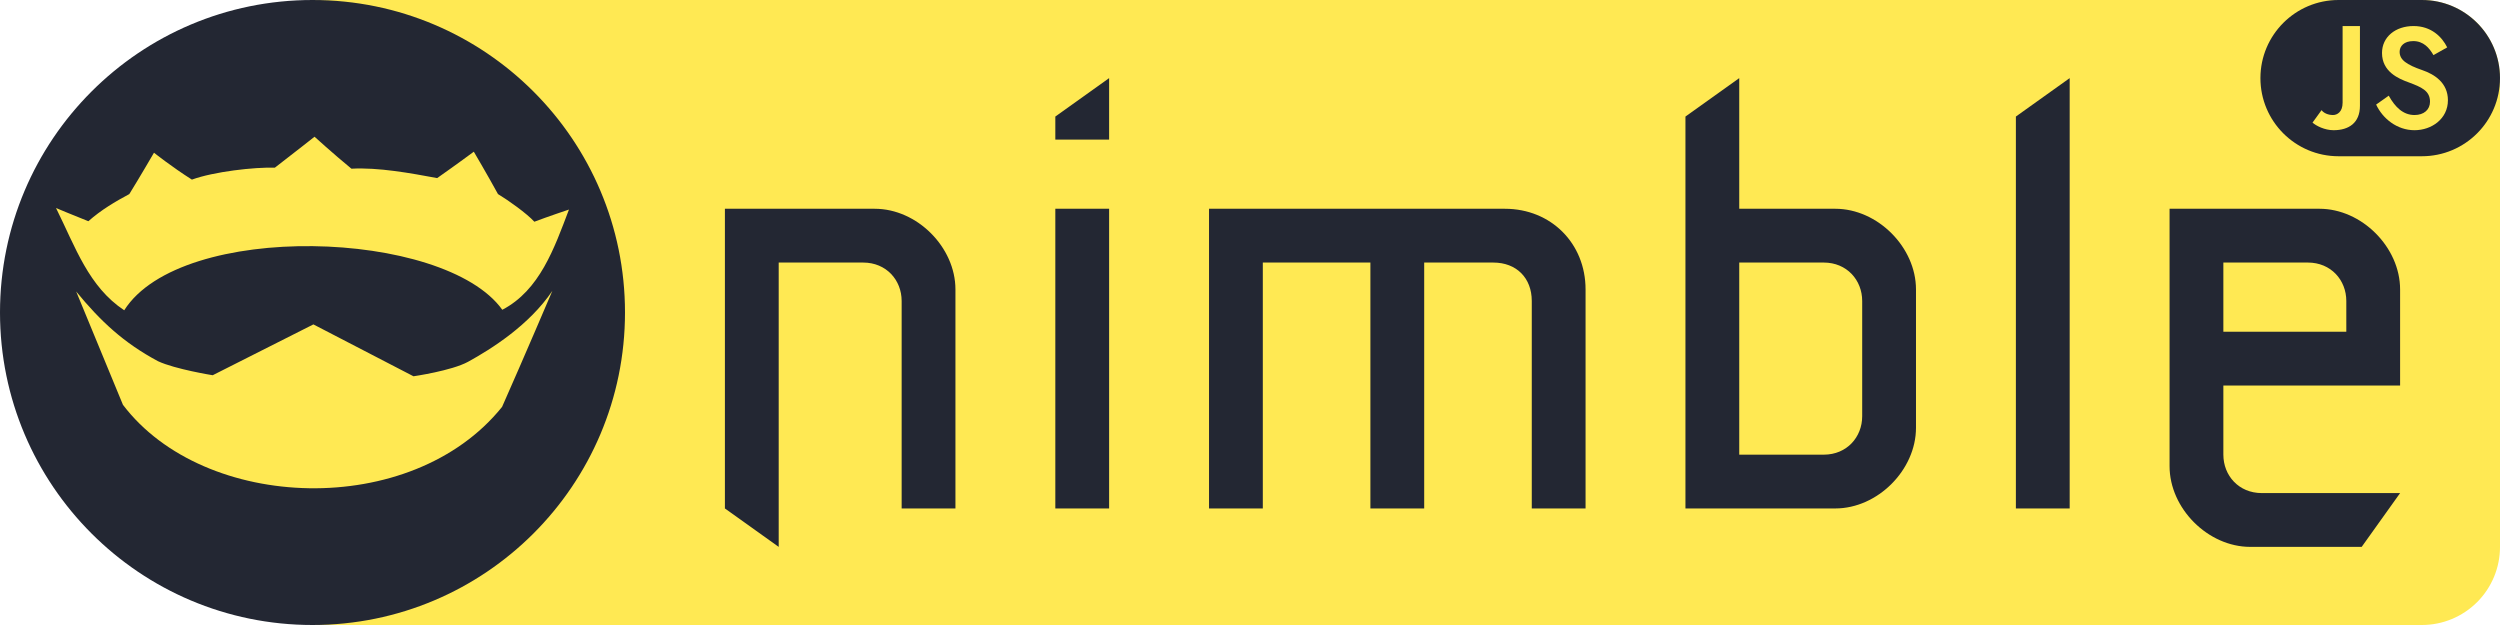
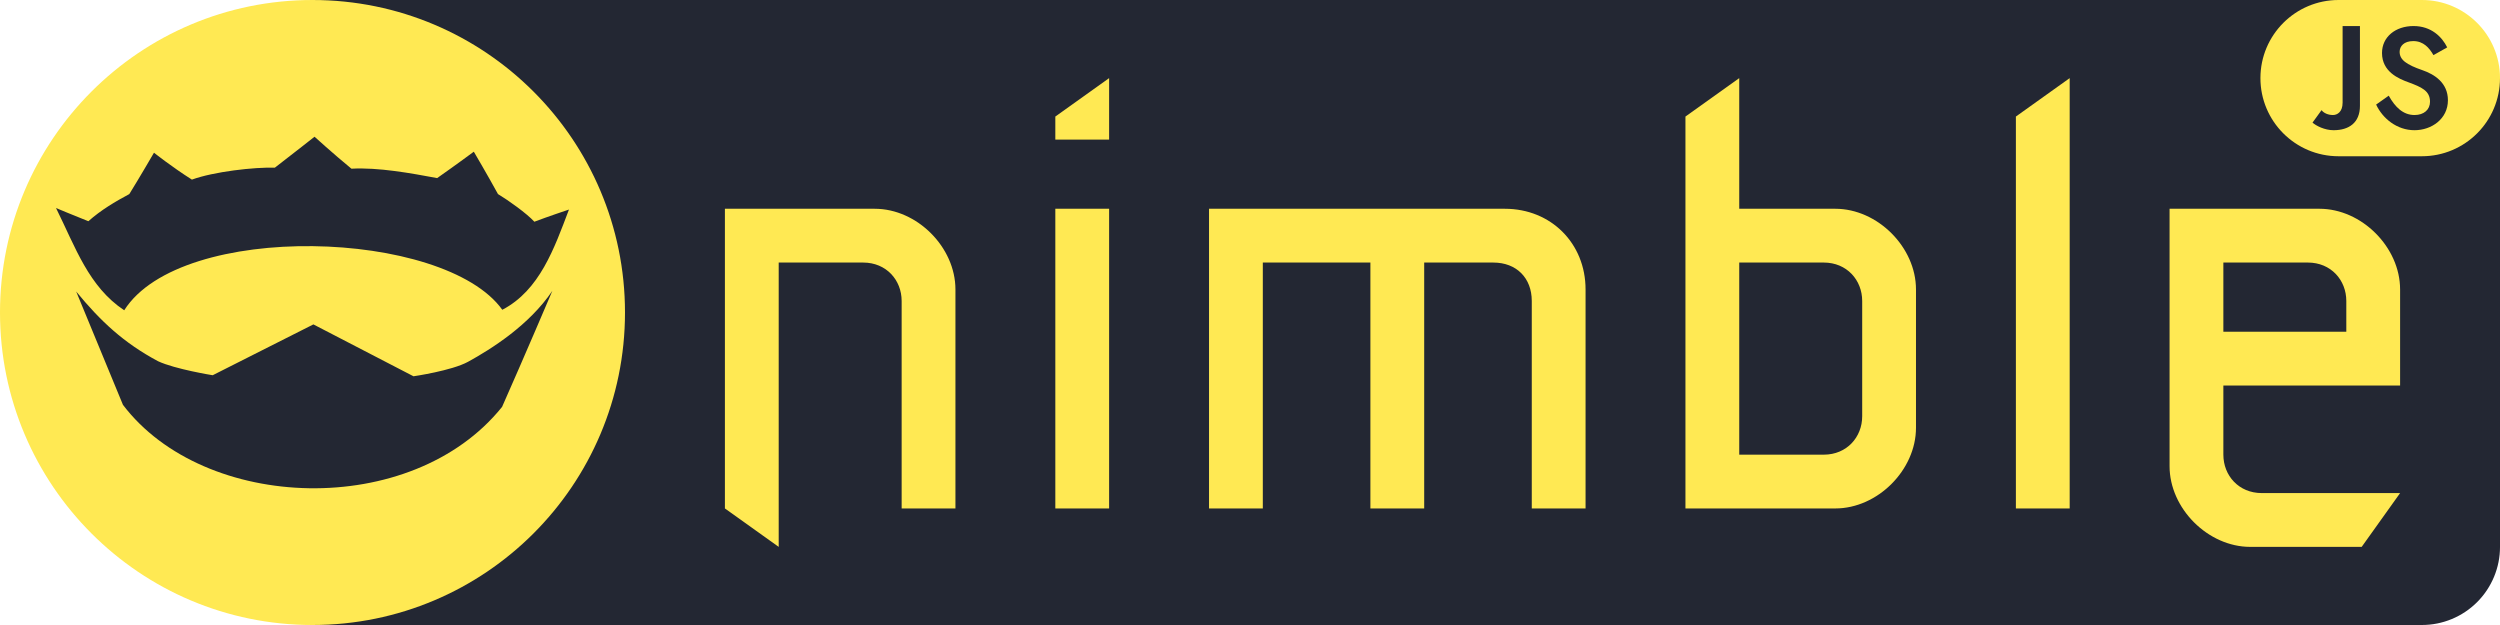
<svg xmlns="http://www.w3.org/2000/svg" width="100%" height="100%" viewBox="0 0 192 48" version="1.1" xml:space="preserve" style="fill-rule:evenodd;clip-rule:evenodd;stroke-linejoin:round;stroke-miterlimit:2;">
+   <path id="background" d="M192.001,6C192.001,15.222 192.001,32.778 192.001,42C192.001,43.591 191.368,45.117 190.243,46.243C189.118,47.368 187.592,48 186.001,48L24,48L24,0C24,0 156.033,0 186.001,0C186.001,0 180.001,0 180.001,0L180.001,6L192.001,6Z" style="fill:rgb(35,39,51);" />
  <g id="nimble-tag-2" transform="matrix(0.719101,0,0,0.75,0,0)">
    <rect x="0" y="0" width="267" height="64" style="fill:none;" />
    <clipPath id="_clip1">
      <rect x="0" y="0" width="267" height="64" />
    </clipPath>
    <g clip-path="url(#_clip1)">
-       <g id="background" transform="matrix(1.34268,0,0,1.33333,1.15076,0)">
-         <path d="M198,6C198,4.409 197.345,2.883 196.18,1.757C195.014,0.632 193.434,0 191.786,0C160.748,0 24,0 24,0L24,48L191.786,48C193.434,48 195.014,47.368 196.18,46.243C197.345,45.117 198,43.591 198,42C198,32.778 198,15.222 198,6Z" style="fill:rgb(255,233,83);" />
-       </g>
      <g id="text" transform="matrix(0.28125,0,0,0.28125,77.4189,8)">
        <g id="n" transform="matrix(3.64754,0,0,3.49727,-2261,-1669.21)">
-           <path d="M619.871,522.09L619.871,490.89L635.471,490.89C639.871,490.89 643.871,494.89 643.871,499.29C643.871,503.69 643.871,522.09 643.871,522.09L638.271,522.09C638.271,522.09 638.271,507.69 638.271,500.49C638.271,498.315 636.671,496.49 634.271,496.49L625.471,496.49L625.471,526.09L619.871,522.09Z" style="fill:rgb(35,39,51);fill-rule:nonzero;" />
+           <path d="M619.871,522.09L619.871,490.89L635.471,490.89C639.871,490.89 643.871,494.89 643.871,499.29C643.871,503.69 643.871,522.09 643.871,522.09L638.271,522.09C638.271,522.09 638.271,507.69 638.271,500.49C638.271,498.315 636.671,496.49 634.271,496.49L625.471,496.49L625.471,526.09L619.871,522.09Z" style="fill:rgb(255,233,83);fill-rule:nonzero;" />
        </g>
        <g id="i" transform="matrix(3.64754,0,0,3.49727,-320.984,-3.46725e-07)">
-           <path d="M128,44.8L122.4,44.8L122.4,13.6L128,13.6L128,44.8ZM122.4,6.4L128,6.4L128,0L122.4,4L122.4,6.4Z" style="fill:rgb(35,39,51);fill-rule:nonzero;" />
+           <path d="M128,44.8L122.4,44.8L122.4,13.6L128,13.6L128,44.8ZM122.4,6.4L128,6.4L128,0L122.4,4L122.4,6.4Z" style="fill:rgb(255,233,83);fill-rule:nonzero;" />
        </g>
        <g id="m" transform="matrix(3.64754,0,0,3.49727,-2261,-1669.21)">
-           <path d="M675.871,522.09L670.271,522.09L670.271,490.89L701.071,490.89C705.871,490.89 709.471,494.49 709.471,499.29L709.471,522.09L703.871,522.09L703.871,500.49C703.871,498.09 702.271,496.49 699.871,496.49L692.671,496.49L692.671,522.09L687.071,522.09L687.071,496.49L675.871,496.49L675.871,522.09Z" style="fill:rgb(35,39,51);fill-rule:nonzero;" />
+           <path d="M675.871,522.09L670.271,522.09L670.271,490.89L701.071,490.89C705.871,490.89 709.471,494.49 709.471,499.29L709.471,522.09L703.871,522.09L703.871,500.49C703.871,498.09 702.271,496.49 699.871,496.49L692.671,496.49L692.671,522.09L687.071,522.09L687.071,496.49L675.871,496.49L675.871,522.09Z" style="fill:rgb(255,233,83);fill-rule:nonzero;" />
        </g>
        <g id="b" transform="matrix(3.64754,0,0,3.49727,7.11431e-13,-3.46725e-07)">
-           <path d="M100,4L105.6,0L105.6,13.6L115.601,13.6C120,13.6 124,17.6 124.001,22C124.001,24.746 124.001,28.182 124.001,30.376C124.001,31.593 124.001,33.694 124.001,36.4C124,40.8 120,44.8 115.601,44.8L100,44.8L100,4ZM105.6,19.2L105.6,39.2L114.4,39.2C116.8,39.2 118.4,37.375 118.4,35.2C118.4,32.232 118.4,30.692 118.4,29.906C118.4,28.443 118.4,26.282 118.4,23.2C118.4,21.025 116.8,19.2 114.4,19.2L105.6,19.2Z" style="fill:rgb(35,39,51);fill-rule:nonzero;" />
+           <path d="M100,4L105.6,0L105.6,13.6L115.601,13.6C120,13.6 124,17.6 124.001,22C124.001,24.746 124.001,28.182 124.001,30.376C124.001,31.593 124.001,33.694 124.001,36.4C124,40.8 120,44.8 115.601,44.8L100,44.8L100,4ZM105.6,19.2L105.6,39.2L114.4,39.2C116.8,39.2 118.4,37.375 118.4,35.2C118.4,32.232 118.4,30.692 118.4,29.906C118.4,28.443 118.4,26.282 118.4,23.2C118.4,21.025 116.8,19.2 114.4,19.2L105.6,19.2Z" style="fill:rgb(255,233,83);fill-rule:nonzero;" />
        </g>
        <g id="l" transform="matrix(3.64754,0,0,3.49727,7.11431e-13,-3.46725e-07)">
-           <path d="M140.001,44.8L134.401,44.8L134.401,4L140.001,0L140.001,44.8Z" style="fill:rgb(35,39,51);fill-rule:nonzero;" />
+           <path d="M140.001,44.8L134.401,44.8L134.401,4L140.001,0L140.001,44.8Z" style="fill:rgb(255,233,83);fill-rule:nonzero;" />
        </g>
        <g id="e" transform="matrix(1.39062,0,0,1.33333,0,0)">
-           <path d="M409.182,83.934L409.182,92.553L409.182,92.553L409.182,93.123C409.182,93.123 409.183,95.218 409.183,102.82C409.183,108.525 413.38,113.311 419.675,113.311L457.445,113.311L446.953,128L416.526,128C404.986,128 394.494,117.508 394.493,105.967C394.493,94.426 394.493,93.123 394.493,93.123L394.493,70.549L394.493,70.549L394.493,35.672L435.412,35.672C446.952,35.672 457.444,46.164 457.445,57.705L457.445,63.772L457.445,63.772L457.445,83.934L409.182,83.934ZM409.182,69.246L442.757,69.246L442.757,67.374L442.756,67.374L442.755,60.852C442.755,55.148 438.559,50.361 432.264,50.361L409.182,50.361L409.182,69.246Z" style="fill:rgb(35,39,51);" />
+           <path d="M409.182,83.934L409.182,92.553L409.182,92.553L409.182,93.123C409.182,93.123 409.183,95.218 409.183,102.82C409.183,108.525 413.38,113.311 419.675,113.311L457.445,113.311L446.953,128L416.526,128C404.986,128 394.494,117.508 394.493,105.967C394.493,94.426 394.493,93.123 394.493,93.123L394.493,70.549L394.493,70.549L394.493,35.672L435.412,35.672C446.952,35.672 457.444,46.164 457.445,57.705L457.445,63.772L457.445,63.772L457.445,83.934L409.182,83.934ZM409.182,69.246L442.757,69.246L442.757,67.374L442.756,67.374L442.755,60.852C442.755,55.148 438.559,50.361 432.264,50.361L409.182,50.361L409.182,69.246Z" style="fill:rgb(255,233,83);" />
        </g>
      </g>
      <g id="icon">
        <g id="background1" transform="matrix(1.39062,0,0,1.33333,0,0)">
-           <circle cx="24" cy="24" r="24" style="fill:rgb(35,39,51);" />
+           <circle cx="24" cy="24" r="24" style="fill:rgb(255,233,83);" />
        </g>
        <g id="nim-logo" transform="matrix(1.39062,0,0,1.33333,0,0)">
-           <path d="M5.85,22.388C5.85,22.388 7.97,27.522 9.442,31.089C15.682,39.32 31.614,39.893 38.56,31.248C40.204,27.544 42.421,22.338 42.421,22.338C40.639,24.978 37.739,26.8 35.953,27.782C34.684,28.477 31.756,28.898 31.756,28.898L24.068,24.914L16.335,28.818C16.335,28.818 13.446,28.354 12.138,27.742C9.498,26.333 7.722,24.668 5.85,22.388ZM24.156,10.5C24.156,10.5 22.647,11.693 21.108,12.878C19.525,12.827 16.42,13.182 14.738,13.794C13.188,12.812 11.826,11.728 11.826,11.728C11.826,11.728 10.663,13.73 9.931,14.905C8.846,15.482 7.756,16.131 6.785,16.99C5.655,16.541 4.346,15.995 4.303,15.976C5.799,18.994 6.805,22.015 9.54,23.83C13.895,16.953 34.132,17.586 38.577,23.791C41.45,22.293 42.567,19.07 43.697,16.093C43.573,16.134 42.036,16.649 41.039,17.029C40.444,16.381 39.042,15.385 38.245,14.905C37.489,13.52 36.389,11.65 36.389,11.65C36.389,11.65 35.085,12.619 33.575,13.677C31.534,13.3 29.066,12.842 26.99,12.956C25.576,11.794 24.156,10.5 24.156,10.5L24.156,10.5Z" style="fill:rgb(255,233,83);fill-rule:nonzero;" />
+           <path d="M5.85,22.388C5.85,22.388 7.97,27.522 9.442,31.089C15.682,39.32 31.614,39.893 38.56,31.248C40.204,27.544 42.421,22.338 42.421,22.338C40.639,24.978 37.739,26.8 35.953,27.782C34.684,28.477 31.756,28.898 31.756,28.898L24.068,24.914L16.335,28.818C16.335,28.818 13.446,28.354 12.138,27.742C9.498,26.333 7.722,24.668 5.85,22.388ZM24.156,10.5C24.156,10.5 22.647,11.693 21.108,12.878C19.525,12.827 16.42,13.182 14.738,13.794C13.188,12.812 11.826,11.728 11.826,11.728C11.826,11.728 10.663,13.73 9.931,14.905C8.846,15.482 7.756,16.131 6.785,16.99C5.655,16.541 4.346,15.995 4.303,15.976C5.799,18.994 6.805,22.015 9.54,23.83C13.895,16.953 34.132,17.586 38.577,23.791C41.45,22.293 42.567,19.07 43.697,16.093C43.573,16.134 42.036,16.649 41.039,17.029C40.444,16.381 39.042,15.385 38.245,14.905C37.489,13.52 36.389,11.65 36.389,11.65C36.389,11.65 35.085,12.619 33.575,13.677C31.534,13.3 29.066,12.842 26.99,12.956C25.576,11.794 24.156,10.5 24.156,10.5L24.156,10.5Z" style="fill:rgb(35,39,51);fill-rule:nonzero;" />
        </g>
      </g>
      <g id="js">
        <g id="background2" transform="matrix(1.22049,0,0,1.39007,32.6661,1.27386e-11)">
-           <path d="M192,5.755C192,2.577 188.939,0 185.164,0L177.872,0C174.097,0 171.036,2.577 171.036,5.755L171.036,5.755C171.036,8.934 174.097,11.51 177.872,11.51L185.164,11.51C188.939,11.51 192,8.934 192,5.755L192,5.755Z" style="fill:rgb(35,39,51);" />
+           <path d="M192,5.755C192,2.577 188.939,0 185.164,0L177.872,0C174.097,0 171.036,2.577 171.036,5.755L171.036,5.755C171.036,8.934 174.097,11.51 177.872,11.51L185.164,11.51C188.939,11.51 192,8.934 192,5.755L192,5.755Z" style="fill:rgb(255,233,83);" />
        </g>
        <g id="text1" transform="matrix(0.00917727,0,0,0.00917727,252.982,7.70633)">
          <g transform="matrix(1667.45,0,0,1598.75,-434.266,248.631)">
-             <path d="M-0.069,0.088L-0.132,0.175C-0.107,0.197 -0.048,0.228 0.015,0.228C0.121,0.228 0.199,0.177 0.199,0.058L0.199,-0.499L0.078,-0.499L0.078,0.036C0.078,0.1 0.041,0.122 0.011,0.122C-0.023,0.122 -0.053,0.109 -0.069,0.088Z" style="fill:rgb(255,233,83);fill-rule:nonzero;" />
+             <path d="M-0.069,0.088L-0.132,0.175C-0.107,0.197 -0.048,0.228 0.015,0.228C0.121,0.228 0.199,0.177 0.199,0.058L0.199,-0.499L0.078,-0.499L0.078,0.036C0.078,0.1 0.041,0.122 0.011,0.122C-0.023,0.122 -0.053,0.109 -0.069,0.088Z" style="fill:rgb(35,39,51);fill-rule:nonzero;" />
          </g>
          <g transform="matrix(1667.45,0,0,1598.75,25.9496,589.165)">
-             <path d="M0.124,-0.226L0.036,-0.164C0.081,-0.067 0.181,0.015 0.304,0.015C0.423,0.015 0.537,-0.064 0.537,-0.194C0.537,-0.316 0.443,-0.375 0.359,-0.404C0.246,-0.443 0.2,-0.477 0.2,-0.532C0.2,-0.571 0.23,-0.607 0.295,-0.607C0.366,-0.607 0.407,-0.56 0.436,-0.509L0.532,-0.563C0.496,-0.636 0.421,-0.712 0.297,-0.712C0.171,-0.712 0.077,-0.636 0.077,-0.524C0.077,-0.393 0.193,-0.344 0.263,-0.319C0.351,-0.286 0.412,-0.261 0.412,-0.184C0.412,-0.128 0.369,-0.091 0.304,-0.091C0.225,-0.091 0.169,-0.145 0.124,-0.226Z" style="fill:rgb(255,233,83);fill-rule:nonzero;" />
+             <path d="M0.124,-0.226L0.036,-0.164C0.081,-0.067 0.181,0.015 0.304,0.015C0.423,0.015 0.537,-0.064 0.537,-0.194C0.537,-0.316 0.443,-0.375 0.359,-0.404C0.246,-0.443 0.2,-0.477 0.2,-0.532C0.2,-0.571 0.23,-0.607 0.295,-0.607C0.366,-0.607 0.407,-0.56 0.436,-0.509L0.532,-0.563C0.496,-0.636 0.421,-0.712 0.297,-0.712C0.171,-0.712 0.077,-0.636 0.077,-0.524C0.077,-0.393 0.193,-0.344 0.263,-0.319C0.351,-0.286 0.412,-0.261 0.412,-0.184C0.412,-0.128 0.369,-0.091 0.304,-0.091C0.225,-0.091 0.169,-0.145 0.124,-0.226Z" style="fill:rgb(35,39,51);fill-rule:nonzero;" />
          </g>
        </g>
      </g>
    </g>
  </g>
</svg>
